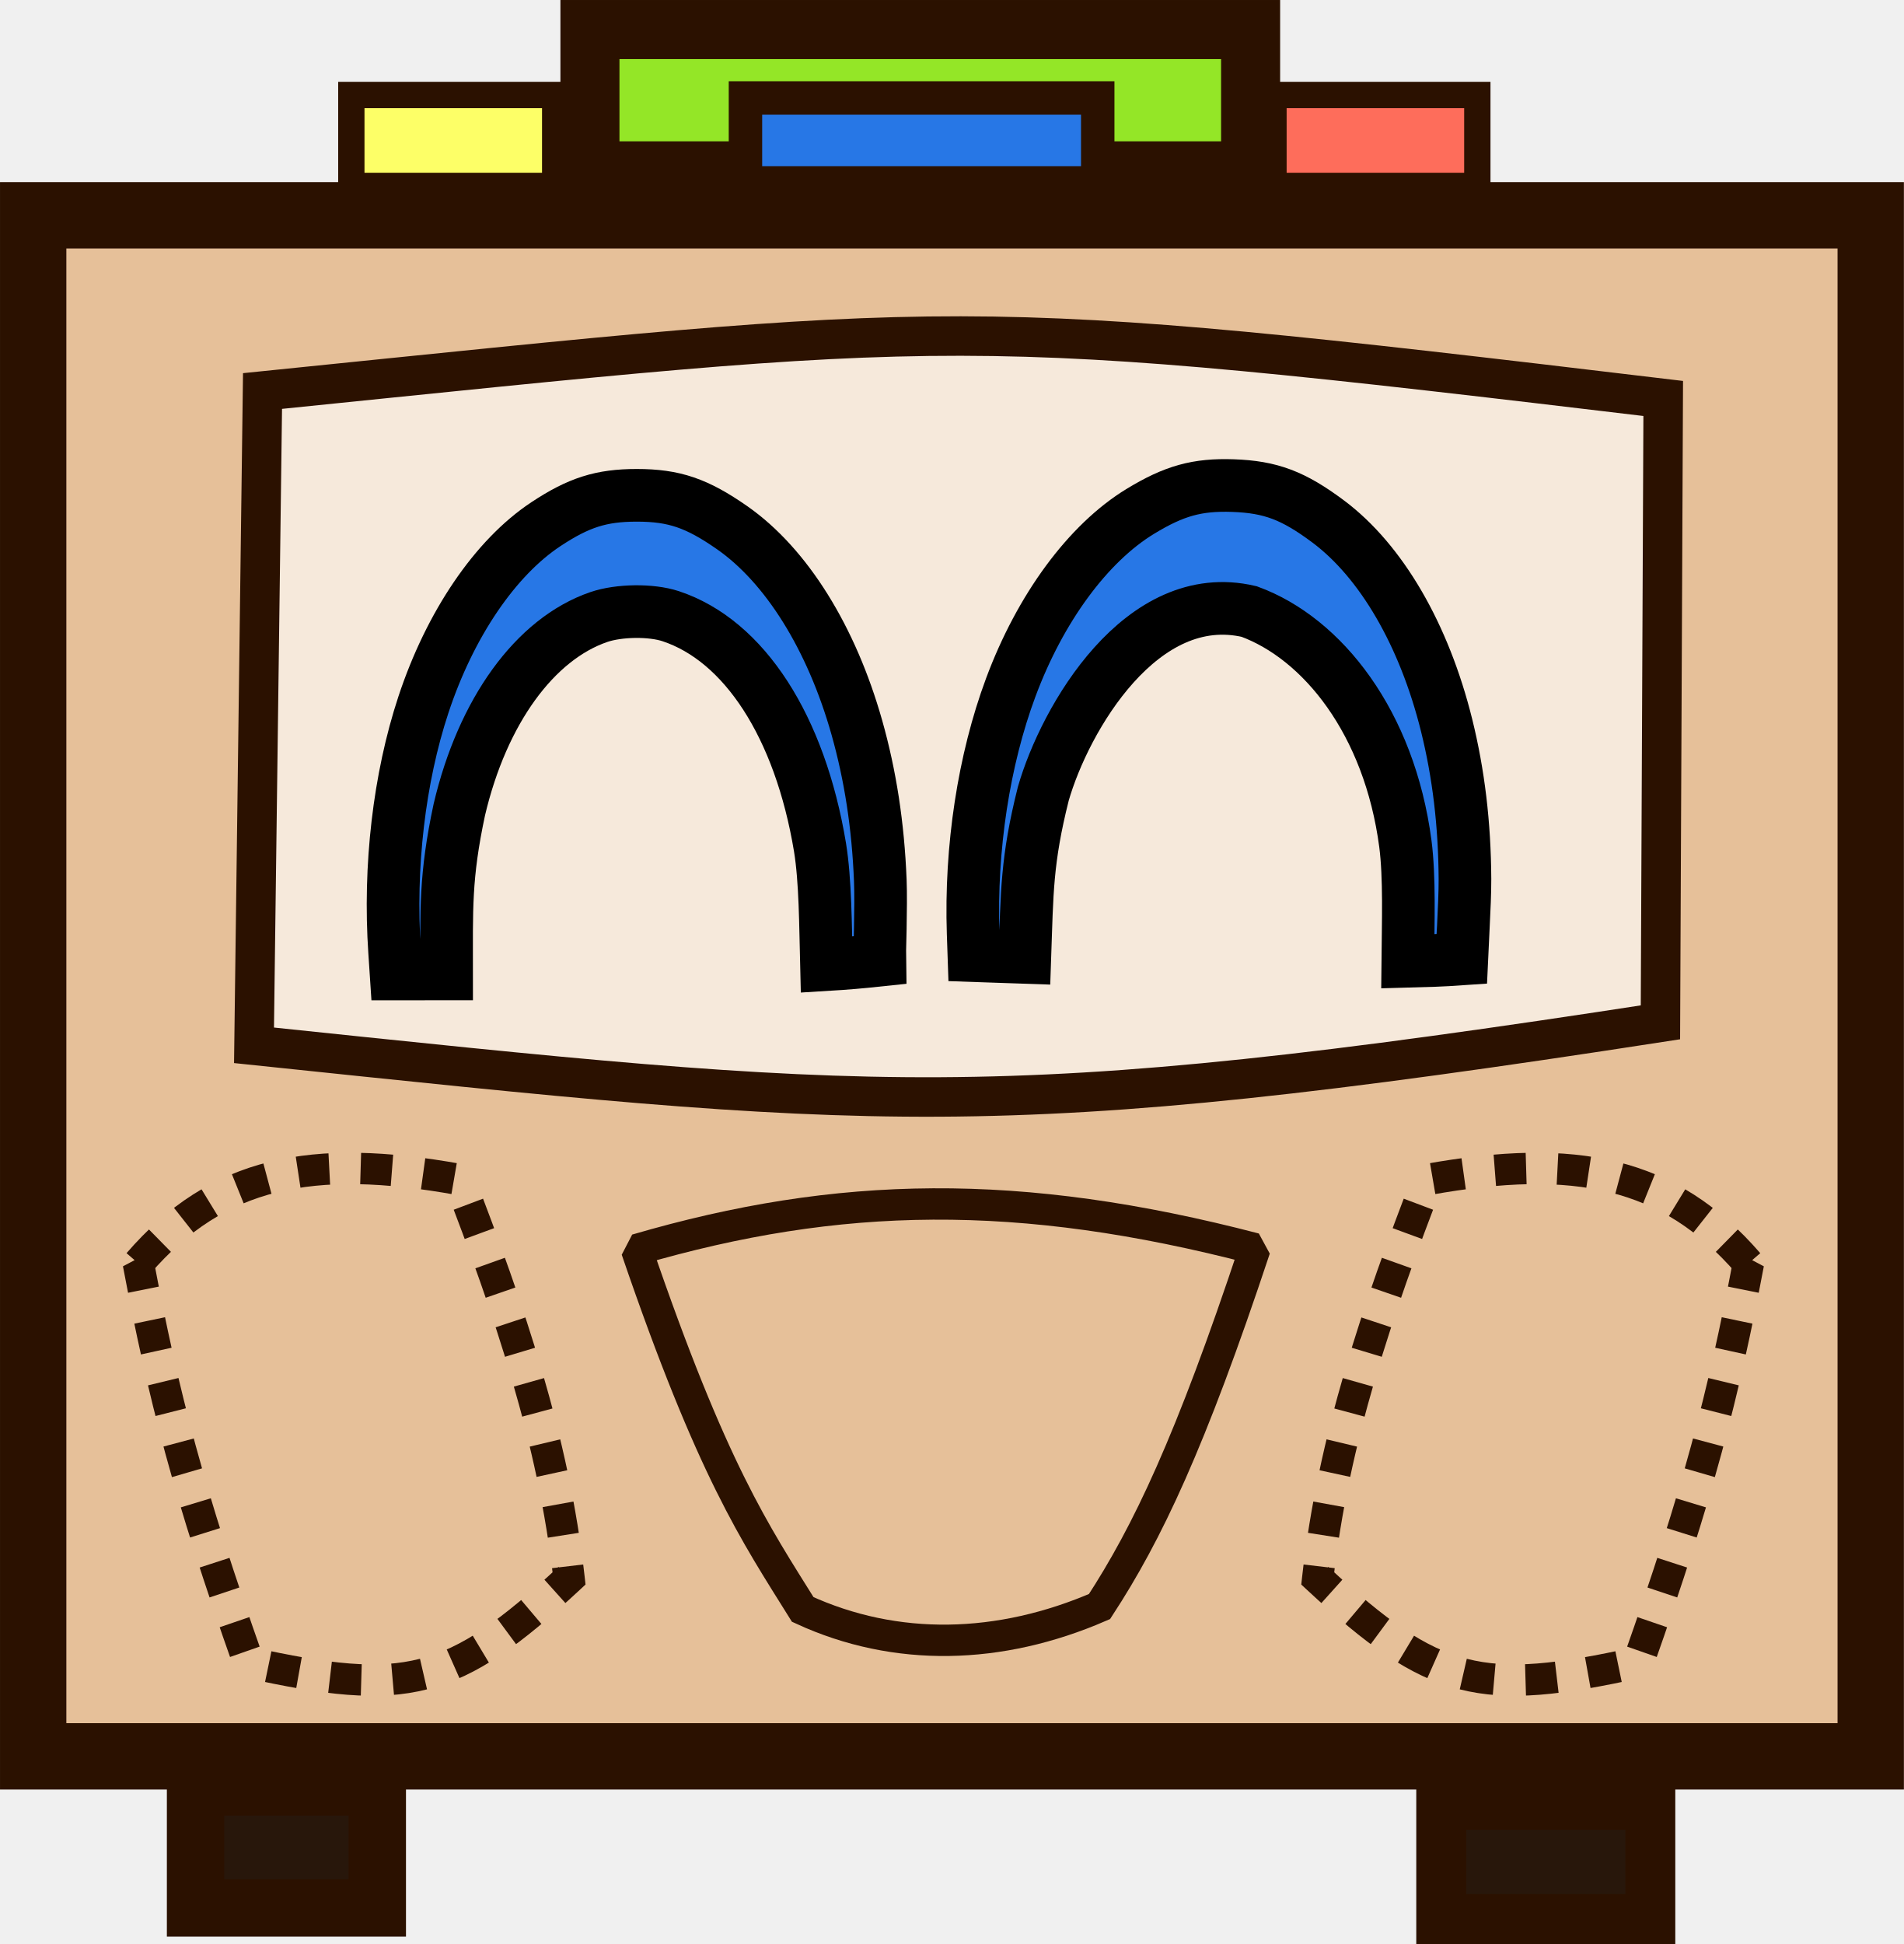
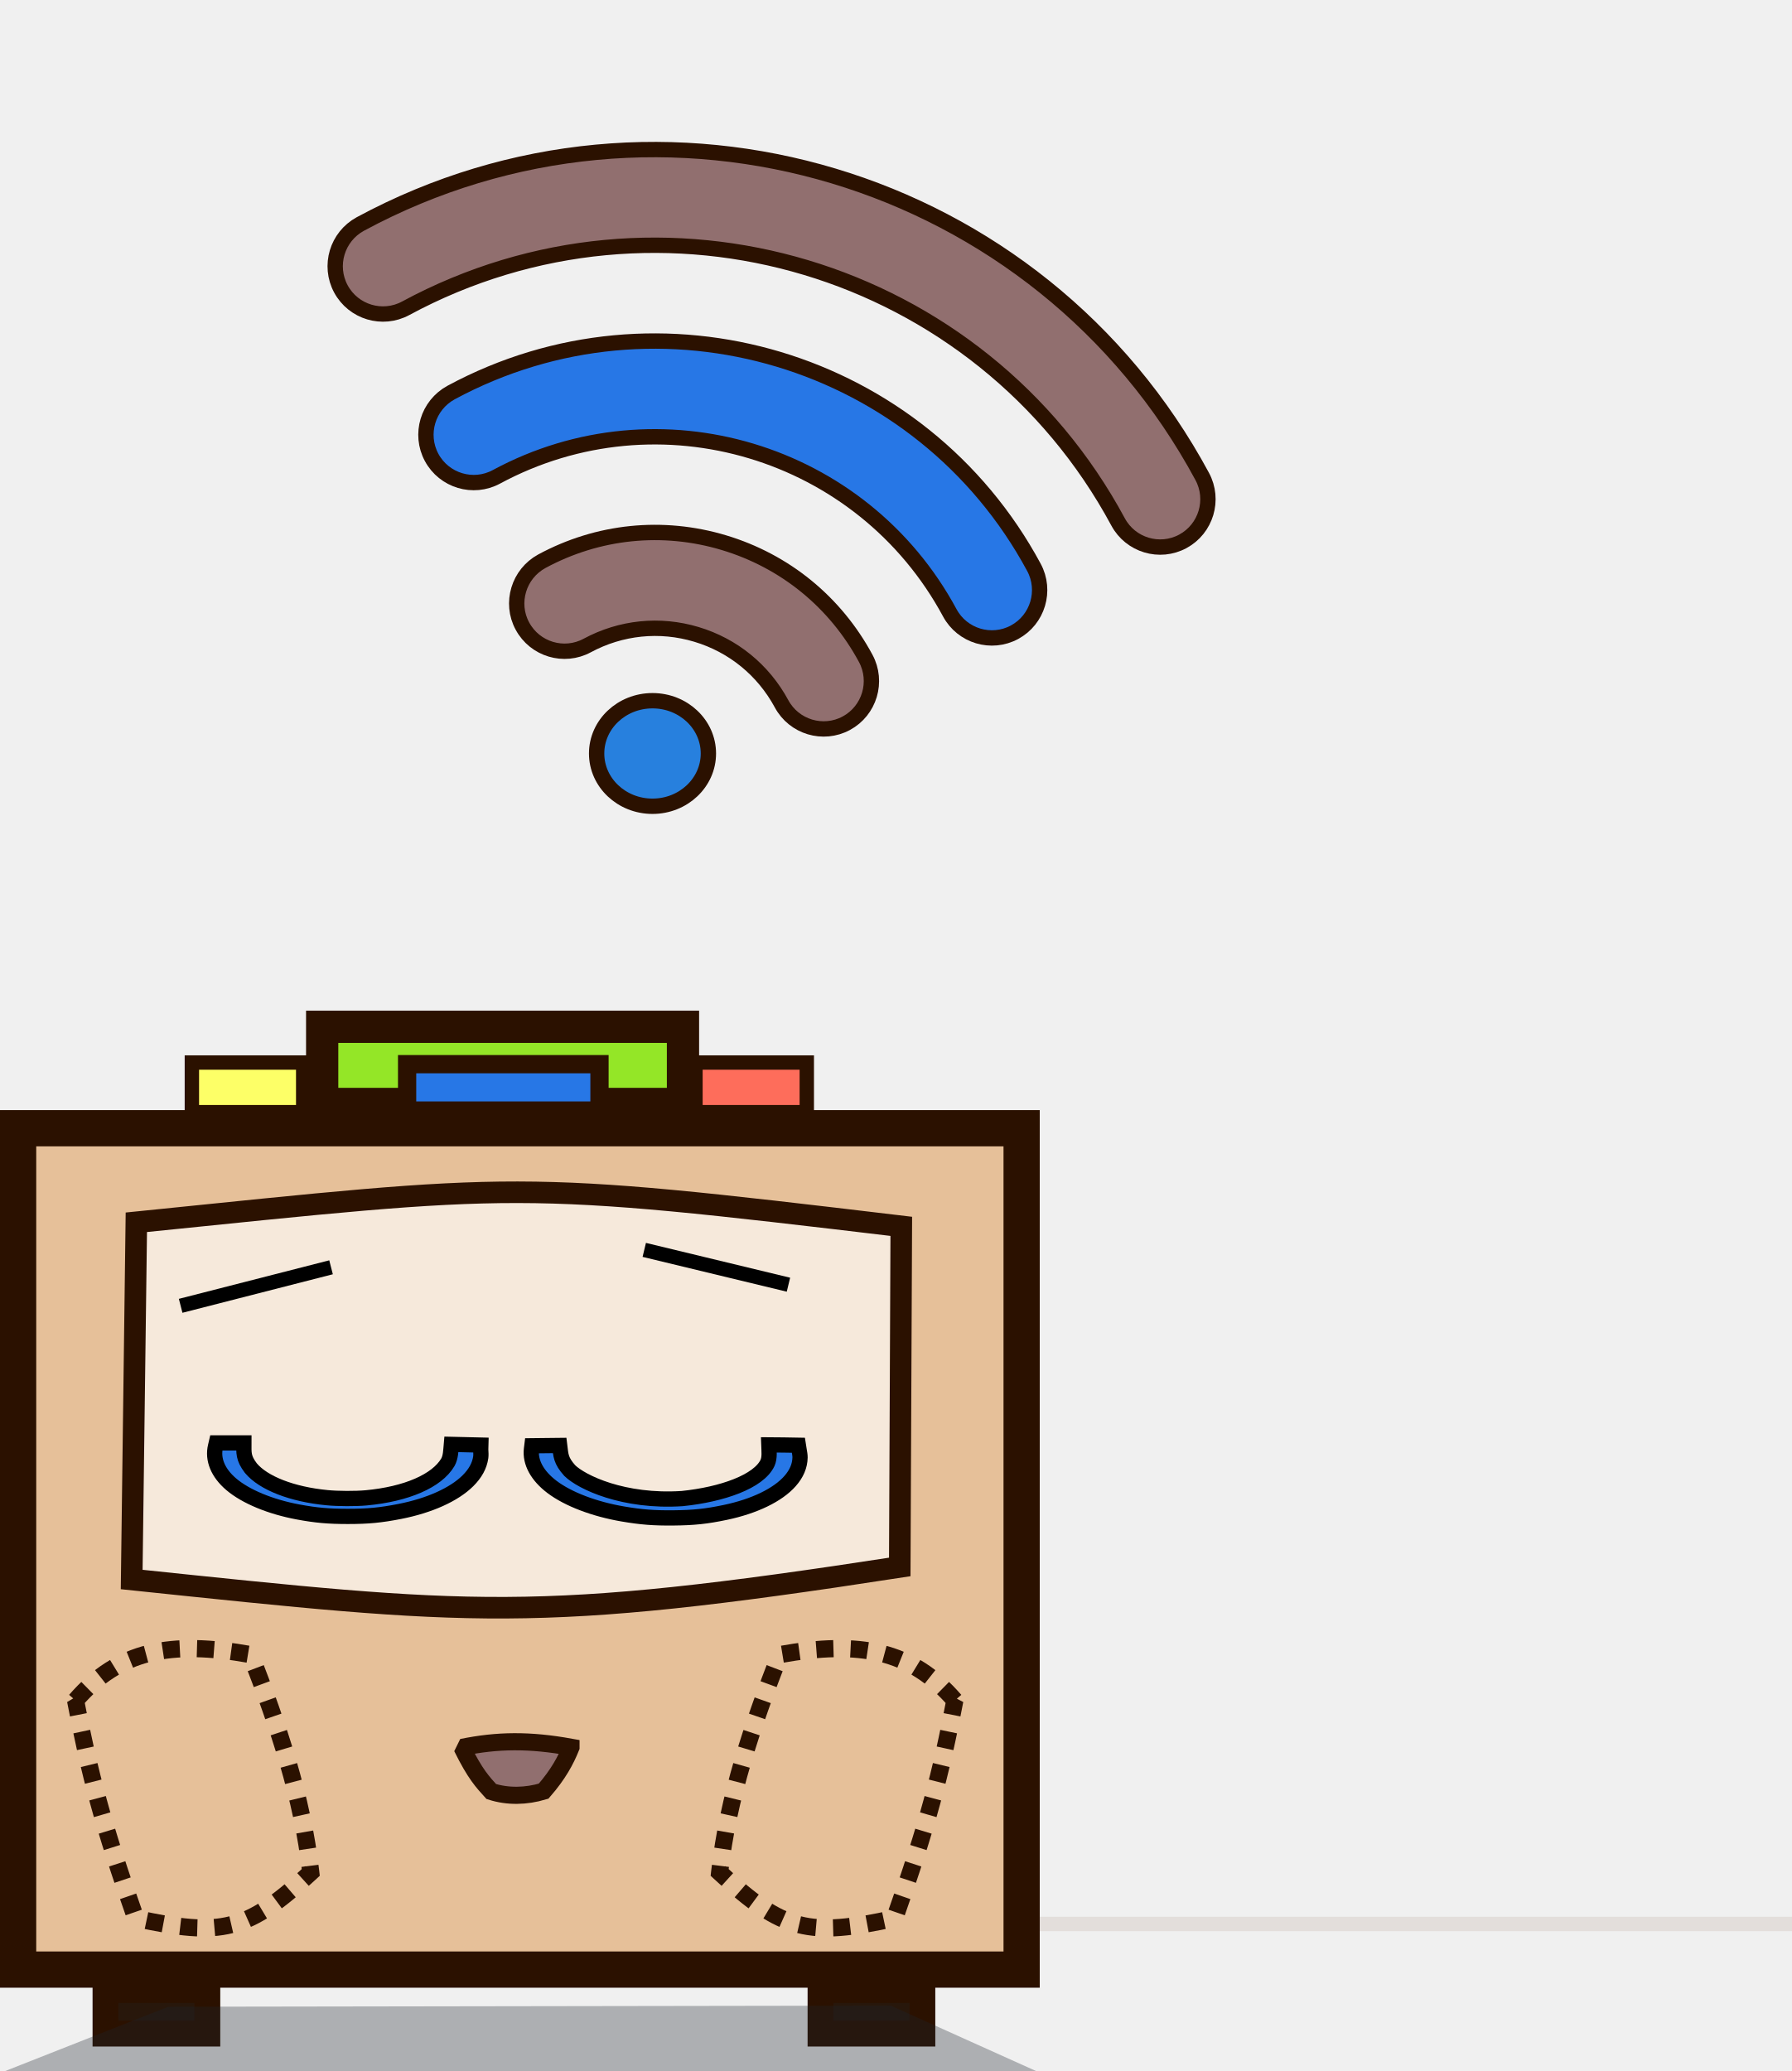
- <svg xmlns="http://www.w3.org/2000/svg" xmlns:xlink="http://www.w3.org/1999/xlink" version="1.1" id="svg8202" viewBox="0 0 67.809 69.225" height="73.84" width="72.33">
+ <svg xmlns="http://www.w3.org/2000/svg" xmlns:xlink="http://www.w3.org/1999/xlink" version="1.1" id="svg8202" viewBox="0 0 116.858 135.075" height="144.08" width="124.648">
  <defs id="defs8204" />
-   <g transform="translate(-301.7003,-1027.217)" id="layer1">
-     <use style="stroke-width:1.191" height="100%" width="100%" transform="matrix(1.737101,0,0,1.737294,-2880.13,90.93108)" id="use8241" xlink:href="#g7368" y="0" x="0" />
-     <use style="color:#000000;clip-rule:nonzero;display:inline;overflow:visible;visibility:visible;opacity:1;isolation:auto;mix-blend-mode:normal;color-interpolation:sRGB;color-interpolation-filters:linearRGB;solid-color:#000000;solid-opacity:1;fill:#000000;fill-opacity:1;fill-rule:nonzero;stroke-width:1.191;stroke-linecap:butt;stroke-linejoin:miter;stroke-miterlimit:4;stroke-dasharray:none;stroke-dashoffset:0;stroke-opacity:1;color-rendering:auto;image-rendering:auto;shape-rendering:auto;text-rendering:auto;enable-background:accumulate" height="100%" width="100%" transform="matrix(1.737101,0,0,1.737294,-2933.873,64.1669)" id="use8241-6" xlink:href="#g7368" y="0" x="0" />
-     <use style="stroke-width:1.191" height="100%" width="100%" transform="matrix(1.737101,0,0,1.737294,-2933.873,64.1669)" id="use8241-5" xlink:href="#g7368" y="0" x="0" />
-     <rect style="fill:#e6c099;fill-opacity:1;stroke:#2b1100;stroke-width:2.363;stroke-miterlimit:1.6;stroke-dasharray:none;stroke-dashoffset:0;stroke-opacity:1" id="rect12983" width="65.446" height="54.876" x="302.882" y="1034.884" />
-     <path style="fill:#e6c099;fill-opacity:1;stroke:#2b1100;stroke-width:1.117;stroke-miterlimit:1.4;stroke-dasharray:1.117, 1.117;stroke-dashoffset:0;stroke-opacity:1" d="m 306.629,1072.207 c 2.829,-3.27 6.181,-3.932 11.414,-2.991 1.787,4.611 3.376,9.273 3.925,14.208 -4.142,3.85 -5.839,4.226 -11.415,2.991 -2.139,-6.043 -3.028,-9.48 -3.925,-14.209 z" id="path12987" />
-     <rect style="fill:#28170b;fill-opacity:1;stroke:#2b1100;stroke-width:2.043;stroke-miterlimit:1.6;stroke-dasharray:none;stroke-dashoffset:0;stroke-opacity:1" id="rect12997" width="6.473" height="4.311" x="308.665" y="1090.847" />
-     <rect style="fill:#28170b;fill-opacity:1;stroke:#2b1100;stroke-width:1.776;stroke-miterlimit:1.6;stroke-dasharray:none;stroke-dashoffset:0;stroke-opacity:1" id="rect12999" width="7.449" height="4.066" x="353.03" y="1091.488" />
-     <g style="stroke:#2b1100;stroke-width:1.191" id="g13013" transform="matrix(1.36847,0,0,1.368623,-507.6121,2497.78)" />
-     <g style="stroke-width:1.191" transform="matrix(0.8397375,0,0,0.8398309,53.11785,196.8252)" id="g11029">
+   <path style="fill:none;stroke:#e3dedb;stroke-width:0.938px;stroke-linecap:butt;stroke-linejoin:miter;stroke-opacity:1" d="M -51.357,125.486 H 121.973" id="path2011" />
+   <use x="0" y="0" xlink:href="#g7368" id="use8241" transform="matrix(1.737101,0,0,1.737294,-3181.83,-870.3678)" width="100%" height="100%" style="stroke-width:1.191" />
+   <use x="0" y="0" xlink:href="#g7368" id="use8241-6" transform="matrix(1.737101,0,0,1.737294,-3235.573,-897.132)" width="100%" height="100%" style="color:#000000;clip-rule:nonzero;display:inline;overflow:visible;visibility:visible;opacity:1;isolation:auto;mix-blend-mode:normal;color-interpolation:sRGB;color-interpolation-filters:linearRGB;solid-color:#000000;solid-opacity:1;fill:#000000;fill-opacity:1;fill-rule:nonzero;stroke-width:1.191;stroke-linecap:butt;stroke-linejoin:miter;stroke-miterlimit:4;stroke-dasharray:none;stroke-dashoffset:0;stroke-opacity:1;color-rendering:auto;image-rendering:auto;shape-rendering:auto;text-rendering:auto;enable-background:accumulate" />
+   <use x="0" y="0" xlink:href="#g7368" id="use8241-5" transform="matrix(1.737101,0,0,1.737294,-3235.573,-897.132)" width="100%" height="100%" style="stroke-width:1.191" />
+   <g transform="matrix(1.36847,0,0,1.368623,-809.3125,1536.481)" id="g13013" style="stroke:#2b1100;stroke-width:1.191" />
+   <use x="0" y="0" xlink:href="#g7368" id="use8241-62" transform="matrix(1.737101,0,0,1.737294,-3094.672,-849.8059)" width="100%" height="100%" style="stroke-width:1.191" />
+   <use x="0" y="0" xlink:href="#g7368" id="use8241-6-9" transform="matrix(1.737101,0,0,1.737294,-3148.416,-876.57)" width="100%" height="100%" style="color:#000000;clip-rule:nonzero;display:inline;overflow:visible;visibility:visible;opacity:1;isolation:auto;mix-blend-mode:normal;color-interpolation:sRGB;color-interpolation-filters:linearRGB;solid-color:#000000;solid-opacity:1;fill:#000000;fill-opacity:1;fill-rule:nonzero;stroke-width:1.191;stroke-linecap:butt;stroke-linejoin:miter;stroke-miterlimit:4;stroke-dasharray:none;stroke-dashoffset:0;stroke-opacity:1;color-rendering:auto;image-rendering:auto;shape-rendering:auto;text-rendering:auto;enable-background:accumulate" />
+   <use x="0" y="0" xlink:href="#g7368" id="use8241-5-1" transform="matrix(1.737101,0,0,1.737294,-3148.416,-876.57)" width="100%" height="100%" style="stroke-width:1.191" />
+   <use x="0" y="0" xlink:href="#g7368" id="use8241-3" transform="matrix(2.068624,0,0,2.068624,-3880.136,-1096.956)" width="100%" height="100%" />
+   <use x="0" y="0" xlink:href="#g7368" id="use8241-6-5" transform="matrix(2.068624,0,0,2.068624,-3944.136,-1128.824)" width="100%" height="100%" style="color:#000000;clip-rule:nonzero;display:inline;overflow:visible;visibility:visible;opacity:1;isolation:auto;mix-blend-mode:normal;color-interpolation:sRGB;color-interpolation-filters:linearRGB;solid-color:#000000;solid-opacity:1;fill:#000000;fill-opacity:1;fill-rule:nonzero;stroke-width:1;stroke-linecap:butt;stroke-linejoin:miter;stroke-miterlimit:4;stroke-dasharray:none;stroke-dashoffset:0;stroke-opacity:1;color-rendering:auto;image-rendering:auto;shape-rendering:auto;text-rendering:auto;enable-background:accumulate" />
+   <use x="0" y="0" xlink:href="#g7368" id="use8241-5-6" transform="matrix(2.068624,0,0,2.068624,-3944.136,-1128.824)" width="100%" height="100%" />
+   <use x="0" y="0" xlink:href="#g7368" id="use8241-56" transform="matrix(2.068624,0,0,2.068624,-3769.853,-1123.709)" width="100%" height="100%" />
+   <use x="0" y="0" xlink:href="#g7368" id="use8241-6-2" transform="matrix(2.068624,0,0,2.068624,-3833.853,-1155.578)" width="100%" height="100%" style="color:#000000;clip-rule:nonzero;display:inline;overflow:visible;visibility:visible;opacity:1;isolation:auto;mix-blend-mode:normal;color-interpolation:sRGB;color-interpolation-filters:linearRGB;solid-color:#000000;solid-opacity:1;fill:#000000;fill-opacity:1;fill-rule:nonzero;stroke-width:1;stroke-linecap:butt;stroke-linejoin:miter;stroke-miterlimit:4;stroke-dasharray:none;stroke-dashoffset:0;stroke-opacity:1;color-rendering:auto;image-rendering:auto;shape-rendering:auto;text-rendering:auto;enable-background:accumulate" />
+   <use x="0" y="0" xlink:href="#g7368" id="use8241-5-9" transform="matrix(2.068624,0,0,2.068624,-3833.853,-1155.578)" width="100%" height="100%" />
+   <g id="rope">
+     <rect style="fill:#e6c099;fill-opacity:1;stroke:#2b1100;stroke-width:2.363;stroke-miterlimit:1.6;stroke-dasharray:none;stroke-dashoffset:0;stroke-opacity:1" id="rect12983" width="65.446" height="54.876" x="1.181" y="73.585" />
+     <path style="fill:#e6c099;fill-opacity:1;stroke:#2b1100;stroke-width:1.117;stroke-miterlimit:1.4;stroke-dasharray:1.117, 1.117;stroke-dashoffset:0;stroke-opacity:1" d="m 4.929,110.908 c 2.829,-3.27 6.181,-3.932 11.414,-2.991 1.787,4.611 3.376,9.273 3.925,14.208 -4.142,3.85 -5.839,4.226 -11.415,2.991 -2.139,-6.043 -3.028,-9.48 -3.925,-14.209 z" id="path12987" />
+     <rect style="fill:#28170b;fill-opacity:1;stroke:#2b1100;stroke-width:1.681;stroke-miterlimit:1.6;stroke-dasharray:none;stroke-dashoffset:0;stroke-opacity:1" id="rect12997" width="6.647" height="2.843" x="6.877" y="129.796" />
+     <g style="stroke-width:1.191" transform="matrix(0.8397375,0,0,0.8398309,-248.5825,-764.4737)" id="g11029">
      <rect y="990.013" x="321.045" height="5.993" width="28.021" id="rect12995" style="fill:#94e627;fill-opacity:1;stroke:#2b1100;stroke-width:2.504;stroke-miterlimit:1.6;stroke-dasharray:none;stroke-dashoffset:0;stroke-opacity:1" />
      <rect style="fill:#2777e6;fill-opacity:1;stroke:#2b1100;stroke-width:1.418;stroke-miterlimit:1.6;stroke-dasharray:none;stroke-dashoffset:0;stroke-opacity:1" id="rect13019" width="14.941" height="3.603" x="327.641" y="992.915" />
      <rect y="992.788" x="310.925" height="3.856" width="8.646" id="rect13021" style="fill:#fdff67;fill-opacity:1;stroke:#2b1100;stroke-width:1.116;stroke-miterlimit:1.6;stroke-dasharray:none;stroke-dashoffset:0;stroke-opacity:1" />
      <rect style="fill:#fe6d5b;fill-opacity:1;stroke:#2b1100;stroke-width:1.116;stroke-miterlimit:1.6;stroke-dasharray:none;stroke-dashoffset:0;stroke-opacity:1" id="rect13023" width="8.646" height="3.856" x="350.036" y="992.788" />
    </g>
-     <path id="path10920" d="m 363.971,1072.207 c -2.829,-3.27 -6.181,-3.932 -11.414,-2.991 -1.787,4.611 -3.376,9.273 -3.925,14.208 4.142,3.85 5.839,4.226 11.415,2.991 2.139,-6.043 3.028,-9.48 3.925,-14.209 z" style="fill:#e6c099;fill-opacity:1;stroke:#2b1100;stroke-width:1.117;stroke-miterlimit:1.4;stroke-dasharray:1.117, 1.117;stroke-dashoffset:0;stroke-opacity:1" />
-     <path style="fill:#e6c099;fill-opacity:1;stroke:#2b1100;stroke-width:1.117;stroke-miterlimit:1.4;stroke-dasharray:none;stroke-dashoffset:0;stroke-opacity:1" d="m 346.394,1071.682 c -8.396,-2.19 -14.833,-2.066 -22.022,0.034 2.703,7.899 4.222,10.092 5.918,12.813 3.321,1.53 7.024,1.433 10.571,-0.104 1.706,-2.616 3.236,-5.829 5.533,-12.743 z" id="path10941" />
-     <path id="path11352" d="m 311.05,1041.141 c 25.1,-2.554 24.589,-2.755 49.887,0.265 l -0.099,22.216 c -23.84,3.681 -27.922,3.133 -50.091,0.818 z" style="fill:#ffffff;fill-opacity:0.646;stroke:#2b1100;stroke-width:1.406;stroke-miterlimit:1.6;stroke-dasharray:none;stroke-dashoffset:0;stroke-opacity:1" />
-     <path id="path11043" d="m 315.755,1061.114 c -0.206,-3.037 0.161,-6.185 1.025,-8.802 0.945,-2.861 2.555,-5.234 4.364,-6.43 1.168,-0.772 1.97,-1.027 3.235,-1.027 1.328,0 2.142,0.277 3.401,1.156 1.929,1.348 3.534,3.92 4.437,7.111 0.484,1.712 0.758,3.498 0.836,5.448 0.036,0.9 -0.029,2.719 -0.026,2.838 -0.729,0.077 -1.193,0.117 -1.892,0.159 -0.035,-1.388 -0.036,-2.992 -0.23,-4.179 -0.713,-4.295 -2.695,-7.362 -5.319,-8.229 -0.694,-0.229 -1.842,-0.215 -2.56,0.031 -2.278,0.782 -4.144,3.359 -4.967,6.86 -0.51,2.39 -0.452,3.545 -0.452,5.849 l -0.9,10e-5 h -0.9 z" style="fill:#2777e6;fill-opacity:1;stroke:#000000;stroke-width:1.875;stroke-linecap:round;stroke-linejoin:miter;stroke-miterlimit:1.6;stroke-dasharray:none;stroke-dashoffset:0;paint-order:markers fill stroke" />
-     <path style="fill:#2777e6;fill-opacity:1;stroke:#000000;stroke-width:1.875;stroke-linecap:round;stroke-linejoin:miter;stroke-miterlimit:1.6;stroke-dasharray:none;stroke-dashoffset:0;paint-order:markers fill stroke" d="m 336.36,1060.457 c -0.102,-3.042 0.377,-6.175 1.339,-8.76 1.051,-2.826 2.756,-5.142 4.62,-6.274 1.203,-0.731 2.02,-0.958 3.295,-0.914 1.338,0.046 2.149,0.351 3.386,1.274 1.897,1.415 3.424,4.041 4.223,7.262 0.428,1.728 0.642,3.522 0.653,5.473 0.004,0.901 -0.116,2.674 -0.122,2.848 -0.692,0.048 -1.223,0.064 -1.914,0.082 0.013,-1.388 0.068,-2.992 -0.086,-4.184 -0.569,-4.317 -2.949,-7.312 -5.562,-8.27 -3.835,-0.9 -6.562,3.807 -7.333,6.485 -0.597,2.37 -0.578,3.527 -0.658,5.83 l -0.907,-0.031 -0.907,-0.031 z" id="path11045" />
-     <use style="stroke-width:1.191" height="100%" width="100%" transform="matrix(1.737101,0,0,1.737294,-2792.972,111.493)" id="use8241-62" xlink:href="#g7368" y="0" x="0" />
-     <use style="color:#000000;clip-rule:nonzero;display:inline;overflow:visible;visibility:visible;opacity:1;isolation:auto;mix-blend-mode:normal;color-interpolation:sRGB;color-interpolation-filters:linearRGB;solid-color:#000000;solid-opacity:1;fill:#000000;fill-opacity:1;fill-rule:nonzero;stroke-width:1.191;stroke-linecap:butt;stroke-linejoin:miter;stroke-miterlimit:4;stroke-dasharray:none;stroke-dashoffset:0;stroke-opacity:1;color-rendering:auto;image-rendering:auto;shape-rendering:auto;text-rendering:auto;enable-background:accumulate" height="100%" width="100%" transform="matrix(1.737101,0,0,1.737294,-2846.716,84.72886)" id="use8241-6-9" xlink:href="#g7368" y="0" x="0" />
-     <use style="stroke-width:1.191" height="100%" width="100%" transform="matrix(1.737101,0,0,1.737294,-2846.716,84.72886)" id="use8241-5-1" xlink:href="#g7368" y="0" x="0" />
+     <path id="path10920" d="m 62.27,110.908 c -2.829,-3.27 -6.181,-3.932 -11.414,-2.991 -1.787,4.611 -3.376,9.273 -3.925,14.208 4.142,3.85 5.839,4.226 11.415,2.991 2.139,-6.043 3.028,-9.48 3.925,-14.209 z" style="fill:#e6c099;fill-opacity:1;stroke:#2b1100;stroke-width:1.117;stroke-miterlimit:1.4;stroke-dasharray:1.117, 1.117;stroke-dashoffset:0;stroke-opacity:1" />
+     <path style="fill:#916f6f;fill-opacity:1;stroke:#2b1100;stroke-width:1.117;stroke-miterlimit:1.4;stroke-dasharray:none;stroke-dashoffset:0;stroke-opacity:1" d="m 37.238,113.958 c -2.711,-0.492 -4.791,-0.464 -7.112,0.01 0.873,1.775 1.365,2.268 1.913,2.879 1.072,0.344 2.268,0.322 3.413,-0.023 0.966,-1.107 1.45,-2.027 1.786,-2.863 z" id="mouth" />
+     <use x="0" y="0" xlink:href="#rect12997" id="use842" transform="translate(46.63182)" width="100%" height="100%" />
+     <path id="shadow" d="m 10.97,130.885 47.125,-0.073 9.464,4.262 H 0.348 Z" style="color:#000000;clip-rule:nonzero;display:inline;overflow:visible;visibility:visible;opacity:1;isolation:auto;mix-blend-mode:normal;color-interpolation:sRGB;color-interpolation-filters:linearRGB;solid-color:#000000;solid-opacity:1;fill:#1d232c;fill-opacity:0.32;fill-rule:nonzero;stroke:#2b1100;stroke-width:0.002;stroke-linecap:butt;stroke-linejoin:miter;stroke-miterlimit:12.2;stroke-dasharray:none;stroke-dashoffset:0;stroke-opacity:1;color-rendering:auto;image-rendering:auto;shape-rendering:auto;text-rendering:auto;enable-background:accumulate" />
+     <g id="eyeFace">
+       <g id="g1819" transform="translate(-0.4585445,-0.1224717)">
+         <path style="fill:#ffffff;fill-opacity:0.646;stroke:#2b1100;stroke-width:1.406;stroke-miterlimit:1.6;stroke-dasharray:none;stroke-dashoffset:0;stroke-opacity:1" d="m 311.05,1041.141 c 25.1,-2.554 24.589,-2.755 49.887,0.265 l -0.099,22.216 c -23.84,3.681 -27.922,3.133 -50.091,0.818 z" id="path11352" transform="translate(-301.7003,-961.2989)" />
+         <g id="eyebrows">
+           <path style="fill:none;stroke:#000000;stroke-width:0.938px;stroke-linecap:butt;stroke-linejoin:miter;stroke-opacity:1" d="m 12.24,85.291 9.808,-2.513" id="path1460" />
+           <path style="fill:none;stroke:#000000;stroke-width:0.938px;stroke-linecap:butt;stroke-linejoin:miter;stroke-opacity:1" d="m 42.475,81.643 9.403,2.27" id="path1464" />
+         </g>
+       </g>
+       <g id="eyes" transform="translate(-301.7003,-961.2989)">
+         <path id="eyeright" d="m 315.755,1055.63 c -0.206,0.854 0.161,1.739 1.025,2.475 0.945,0.804 2.555,1.472 4.364,1.808 1.168,0.217 1.97,0.289 3.235,0.289 1.328,0 2.142,-0.078 3.401,-0.325 1.929,-0.379 3.534,-1.102 4.437,-2 0.484,-0.481 0.758,-0.984 0.836,-1.532 0.036,-0.253 -0.029,-0.765 -0.026,-0.798 -0.729,-0.022 -1.193,-0.033 -1.892,-0.045 -0.035,0.39 -0.036,0.841 -0.23,1.175 -0.713,1.208 -2.695,2.07 -5.319,2.314 -0.694,0.064 -1.842,0.061 -2.56,-0.01 -2.278,-0.22 -4.144,-0.945 -4.967,-1.929 -0.51,-0.672 -0.452,-0.997 -0.452,-1.645 l -0.9,-10e-5 h -0.9 z" style="fill:#2777e6;fill-opacity:1;stroke:#000000;stroke-width:0.994;stroke-linecap:round;stroke-linejoin:miter;stroke-miterlimit:1.6;stroke-dasharray:none;stroke-dashoffset:0;paint-order:markers fill stroke" />
+         <path style="fill:#2777e6;fill-opacity:1;stroke:#000000;stroke-width:0.994;stroke-linecap:round;stroke-linejoin:miter;stroke-miterlimit:1.6;stroke-dasharray:none;stroke-dashoffset:0;paint-order:markers fill stroke" d="m 336.36,1055.815 c -0.102,0.855 0.377,1.737 1.339,2.464 1.051,0.795 2.756,1.446 4.62,1.764 1.203,0.206 2.02,0.269 3.295,0.257 1.338,-0.013 2.149,-0.099 3.386,-0.358 1.897,-0.398 3.424,-1.136 4.223,-2.042 0.428,-0.486 0.642,-0.99 0.653,-1.539 0.004,-0.253 -0.116,-0.752 -0.122,-0.801 -0.692,-0.014 -1.223,-0.018 -1.914,-0.023 0.013,0.39 0.068,0.841 -0.086,1.177 -0.569,1.214 -2.949,2.056 -5.562,2.325 -3.835,0.253 -6.562,-1.071 -7.333,-1.824 -0.597,-0.667 -0.578,-0.992 -0.658,-1.639 l -0.907,0.01 -0.907,0.01 z" id="eyeleft" />
+       </g>
+     </g>
+   </g>
+   <g style="fill:#916f6f;fill-opacity:1;stroke:#2b1100;stroke-width:4.396;stroke-miterlimit:4;stroke-dasharray:none;stroke-opacity:1" id="g2356" transform="matrix(-0.06526264,0.2179742,-0.2179742,-0.06526264,101.1209,-10.05941)">
+     <g style="fill:#916f6f;fill-opacity:1;stroke:#2b1100;stroke-width:4.396;stroke-miterlimit:4;stroke-dasharray:none;stroke-opacity:1" id="g2354">
+ 		
+ 	</g>
+   </g>
+   <g style="fill:#916f6f;fill-opacity:1;stroke:#2b1100;stroke-width:4.396;stroke-miterlimit:4;stroke-dasharray:none;stroke-opacity:1" id="g2398" transform="matrix(-0.06526264,0.2179742,-0.2179742,-0.06526264,101.1209,-10.05941)">
+     <g style="fill:#916f6f;fill-opacity:1;stroke:#2b1100;stroke-width:4.396;stroke-miterlimit:4;stroke-dasharray:none;stroke-opacity:1" id="g2396">
+ 		
+ 	</g>
+   </g>
+   <g style="fill:#916f6f;fill-opacity:1;stroke:#2b1100;stroke-width:4.396;stroke-miterlimit:4;stroke-dasharray:none;stroke-opacity:1" id="g2410" transform="matrix(-0.06526264,0.2179742,-0.2179742,-0.06526264,101.1209,-10.05941)">
+     <g style="fill:#916f6f;fill-opacity:1;stroke:#2b1100;stroke-width:4.396;stroke-miterlimit:4;stroke-dasharray:none;stroke-opacity:1" id="g2408">
+ 		
+ 	</g>
+   </g>
+   <g style="fill:#916f6f;fill-opacity:1;stroke:#2b1100;stroke-width:4.396;stroke-miterlimit:4;stroke-dasharray:none;stroke-opacity:1" id="g2422" transform="matrix(-0.06526264,0.2179742,-0.2179742,-0.06526264,101.1209,-10.05941)">
+     <g style="fill:#916f6f;fill-opacity:1;stroke:#2b1100;stroke-width:4.396;stroke-miterlimit:4;stroke-dasharray:none;stroke-opacity:1" id="g2420">
+ 		
+ 	</g>
+   </g>
+   <g style="stroke-width:6.812" id="g2424" transform="matrix(0.1376223,0,0,0.1376223,-118.8837,70.81714)">
+ </g>
+   <g style="stroke-width:6.812" id="g2426" transform="matrix(0.1376223,0,0,0.1376223,-118.8837,70.81714)">
+ </g>
+   <g style="stroke-width:6.812" id="g2428" transform="matrix(0.1376223,0,0,0.1376223,-118.8837,70.81714)">
+ </g>
+   <g style="stroke-width:6.812" id="g2430" transform="matrix(0.1376223,0,0,0.1376223,-118.8837,70.81714)">
+ </g>
+   <g style="stroke-width:6.812" id="g2432" transform="matrix(0.1376223,0,0,0.1376223,-118.8837,70.81714)">
+ </g>
+   <g style="stroke-width:6.812" id="g2434" transform="matrix(0.1376223,0,0,0.1376223,-118.8837,70.81714)">
+ </g>
+   <g style="stroke-width:6.812" id="g2436" transform="matrix(0.1376223,0,0,0.1376223,-118.8837,70.81714)">
+ </g>
+   <g style="stroke-width:6.812" id="g2438" transform="matrix(0.1376223,0,0,0.1376223,-118.8837,70.81714)">
+ </g>
+   <g style="stroke-width:6.812" id="g2440" transform="matrix(0.1376223,0,0,0.1376223,-118.8837,70.81714)">
+ </g>
+   <g style="stroke-width:6.812" id="g2442" transform="matrix(0.1376223,0,0,0.1376223,-118.8837,70.81714)">
+ </g>
+   <g style="stroke-width:6.812" id="g2444" transform="matrix(0.1376223,0,0,0.1376223,-118.8837,70.81714)">
+ </g>
+   <g style="stroke-width:6.812" id="g2446" transform="matrix(0.1376223,0,0,0.1376223,-118.8837,70.81714)">
+ </g>
+   <g style="stroke-width:6.812" id="g2448" transform="matrix(0.1376223,0,0,0.1376223,-118.8837,70.81714)">
+ </g>
+   <g style="stroke-width:6.812" id="g2450" transform="matrix(0.1376223,0,0,0.1376223,-118.8837,70.81714)">
+ </g>
+   <g style="stroke-width:6.812" id="g2452" transform="matrix(0.1376223,0,0,0.1376223,-118.8837,70.81714)">
+ </g>
+   <g id="connectingSignal" transform="matrix(1.284595,0,0,1.286671,-10.3441,-27.76019)" style="stroke-width:0.778">
+     <g transform="matrix(-0.06526264,0.2179742,-0.2179742,-0.06526264,101.1209,-10.05941)" id="g2392" style="fill:#916f6f;fill-opacity:1;stroke:#2b1100;stroke-width:3.42;stroke-miterlimit:4;stroke-dasharray:none;stroke-opacity:1">
+       <g id="g2390" style="fill:#916f6f;fill-opacity:1;stroke:#2b1100;stroke-width:3.42;stroke-miterlimit:4;stroke-dasharray:none;stroke-opacity:1">
+         <path id="cs2" d="m 341.333,162.573 c 0,-8.555 3.328,-16.576 9.365,-22.635 4.16,-4.16 4.16,-10.923 0,-15.083 -4.16,-4.16 -10.923,-4.16 -15.083,0 -10.068,10.07 -15.615,23.468 -15.615,37.718 0,14.251 5.547,27.648 15.616,37.717 2.091,2.069 4.821,3.115 7.552,3.115 2.731,0 5.461,-1.024 7.531,-3.115 4.16,-4.16 4.16,-10.923 0,-15.083 -6.038,-6.058 -9.366,-14.079 -9.366,-22.634 z" style="fill:#916f6f;fill-opacity:1;stroke:#2b1100;stroke-width:3.42;stroke-miterlimit:4;stroke-dasharray:none;stroke-opacity:1" />
+       </g>
+     </g>
+     <g transform="matrix(-0.06526264,0.2179742,-0.2179742,-0.06526264,101.1209,-10.05941)" id="g2404" style="fill:#916f6f;fill-opacity:1;stroke:#2b1100;stroke-width:3.42;stroke-miterlimit:4;stroke-dasharray:none;stroke-opacity:1">
+       <g id="g2402" style="fill:#916f6f;fill-opacity:1;stroke:#2b1100;stroke-width:3.42;stroke-miterlimit:4;stroke-dasharray:none;stroke-opacity:1">
+         <path id="cs3" d="m 320.512,109.795 c 4.16,-4.16 4.16,-10.923 0,-15.083 -4.16,-4.16 -10.923,-4.16 -15.083,0 -37.419,37.44 -37.419,98.325 0,135.765 2.091,2.069 4.821,3.115 7.552,3.115 2.731,0 5.461,-1.045 7.531,-3.115 4.16,-4.16 4.16,-10.923 0,-15.083 -29.099,-29.119 -29.099,-76.479 0,-105.599 z" style="fill:#2777e6;fill-opacity:1;stroke:#2b1100;stroke-width:3.42;stroke-miterlimit:4;stroke-dasharray:none;stroke-opacity:1" />
+       </g>
+     </g>
+     <g transform="matrix(-0.06526264,0.2179742,-0.2179742,-0.06526264,101.1209,-10.05941)" id="g2416" style="fill:#916f6f;fill-opacity:1;stroke:#2b1100;stroke-width:3.42;stroke-miterlimit:4;stroke-dasharray:none;stroke-opacity:1">
+       <g id="g2414" style="fill:#916f6f;fill-opacity:1;stroke:#2b1100;stroke-width:3.42;stroke-miterlimit:4;stroke-dasharray:none;stroke-opacity:1">
+         <path id="cs4" d="m 290.347,79.629 c 4.16,-4.16 4.16,-10.923 0,-15.083 -4.16,-4.16 -10.923,-4.16 -15.083,0 -54.059,54.059 -54.059,142.037 0,196.096 2.091,2.069 4.821,3.115 7.552,3.115 2.731,0 5.461,-1.045 7.531,-3.115 4.16,-4.16 4.16,-10.923 0,-15.083 -45.76,-45.738 -45.76,-120.17 0,-165.93 z" style="fill:#916f6f;fill-opacity:1;stroke:#2b1100;stroke-width:3.42;stroke-miterlimit:4;stroke-dasharray:none;stroke-opacity:1" />
+       </g>
+     </g>
+     <path style="opacity:1;vector-effect:none;fill:#2780de;fill-opacity:1;stroke:#2b1100;stroke-width:0.778;stroke-linecap:butt;stroke-linejoin:miter;stroke-miterlimit:4;stroke-dasharray:none;stroke-dashoffset:0;stroke-opacity:1;paint-order:markers fill stroke" d="m 44.016,59.77 a 2.837,2.675 0 0 1 -2.837,2.675 2.837,2.675 0 0 1 -2.837,-2.675 2.837,2.675 0 0 1 2.837,-2.675 2.837,2.675 0 0 1 2.837,2.675 z" id="cs1" />
  </g>
</svg>
